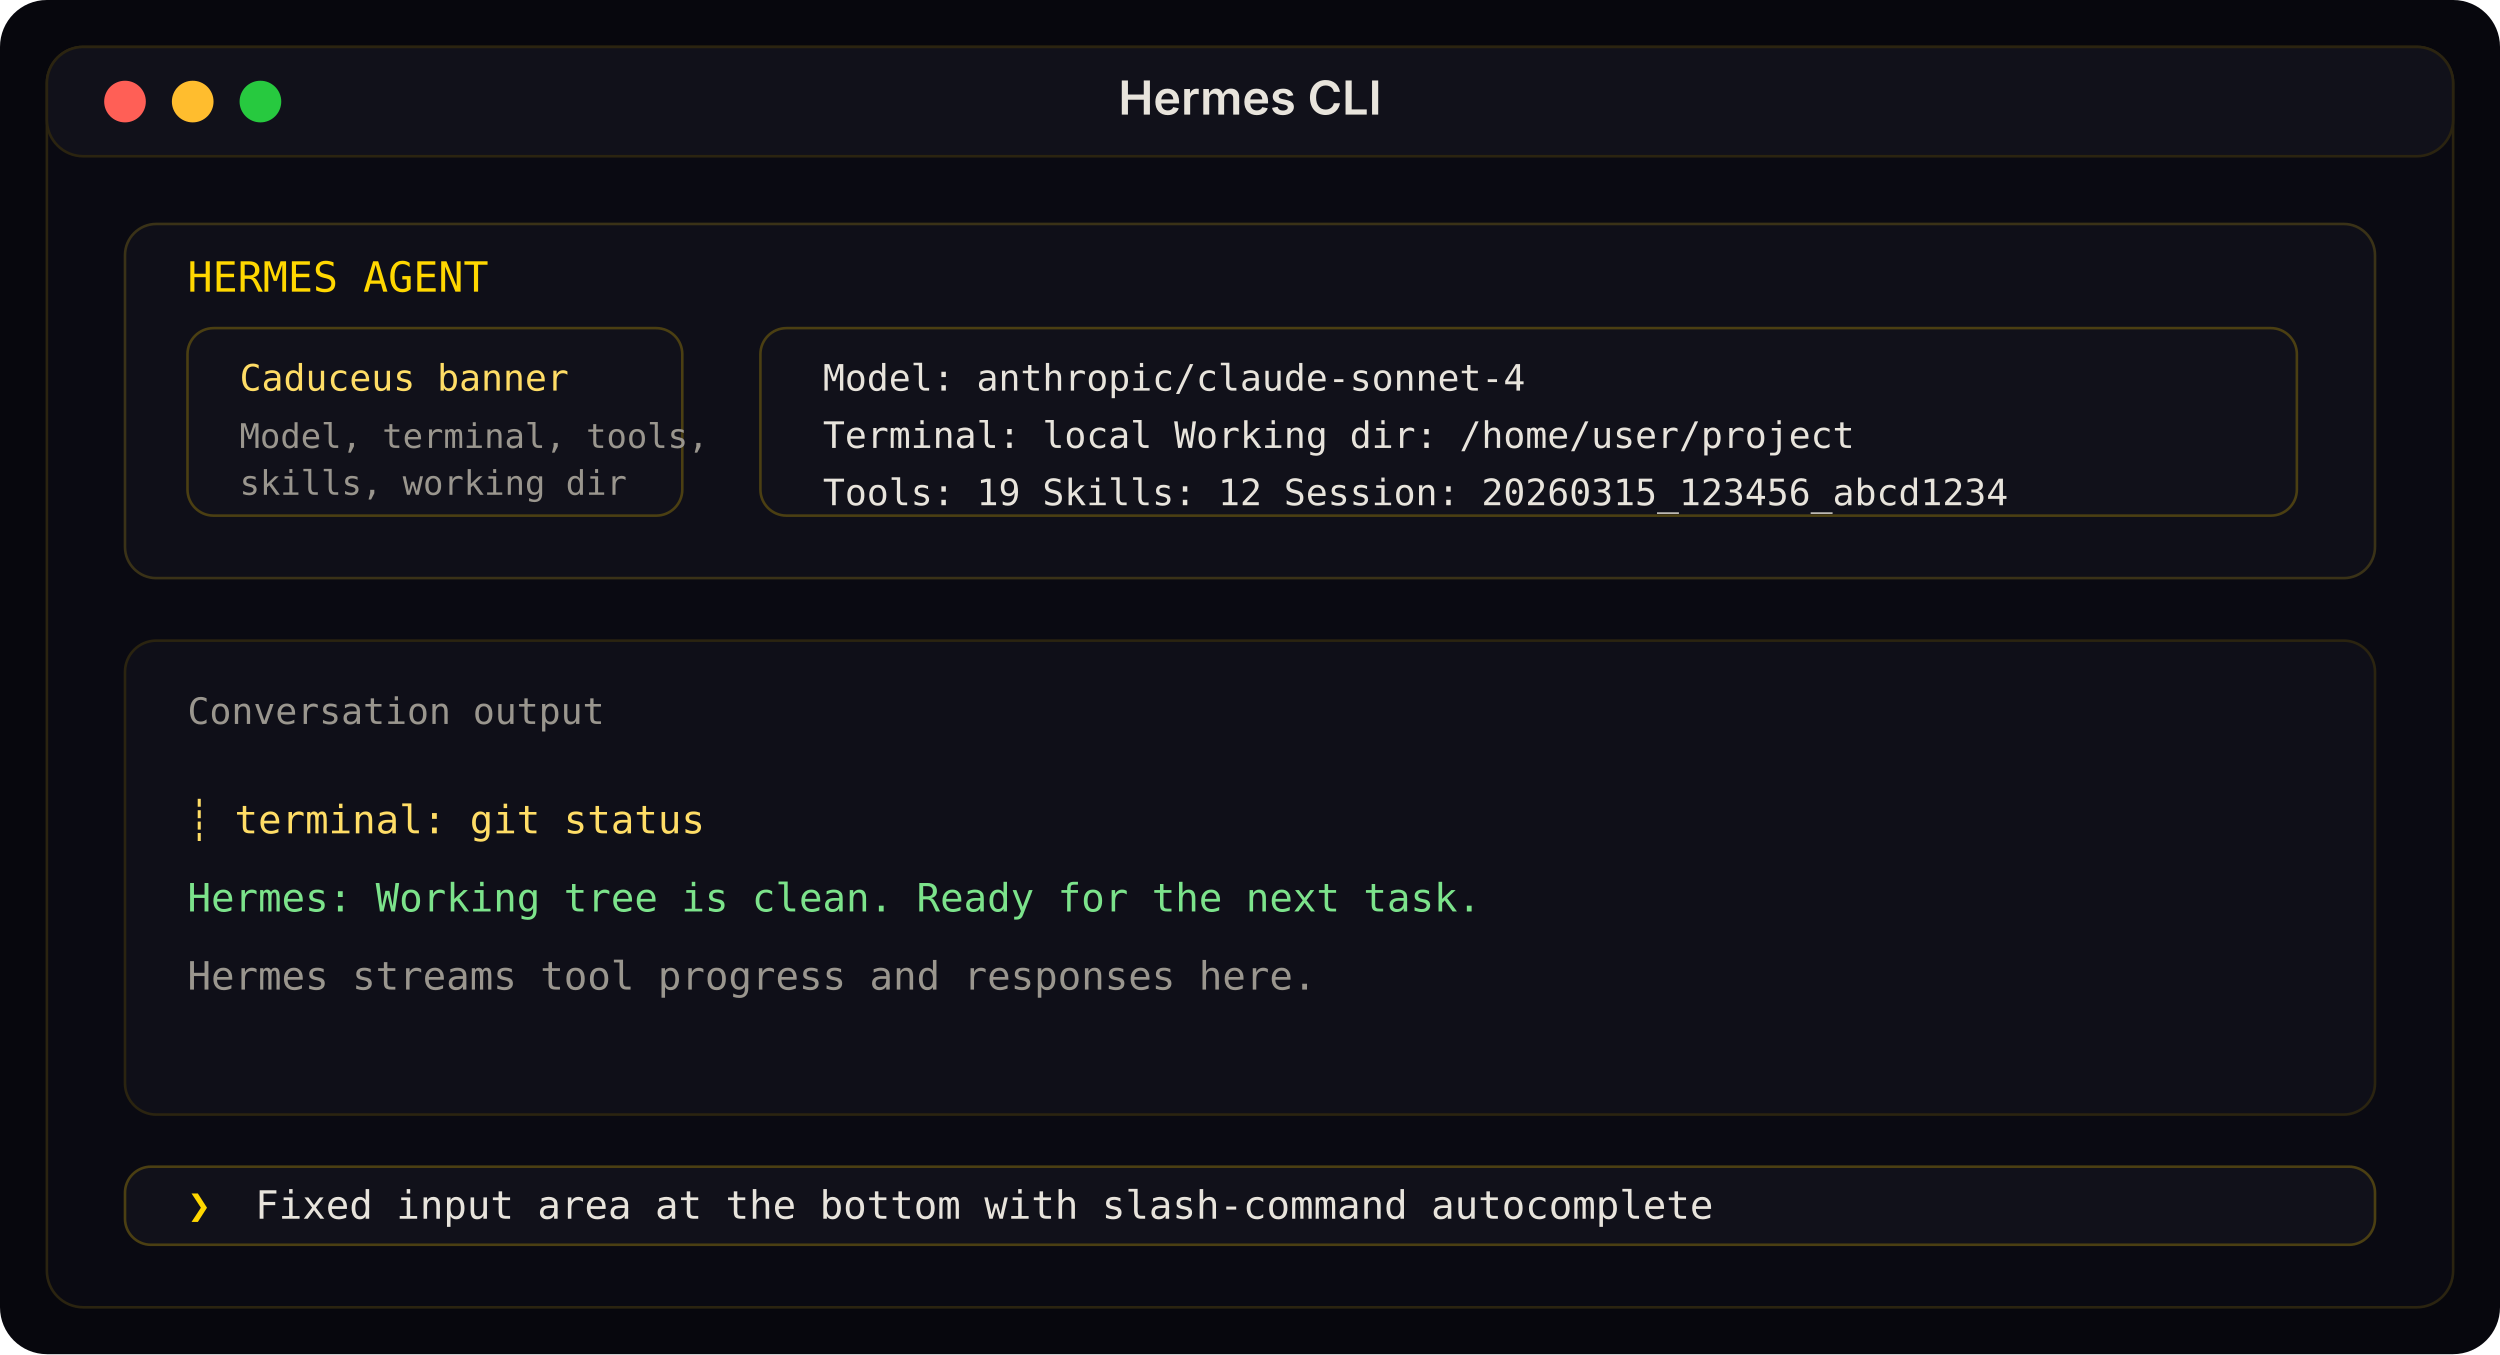
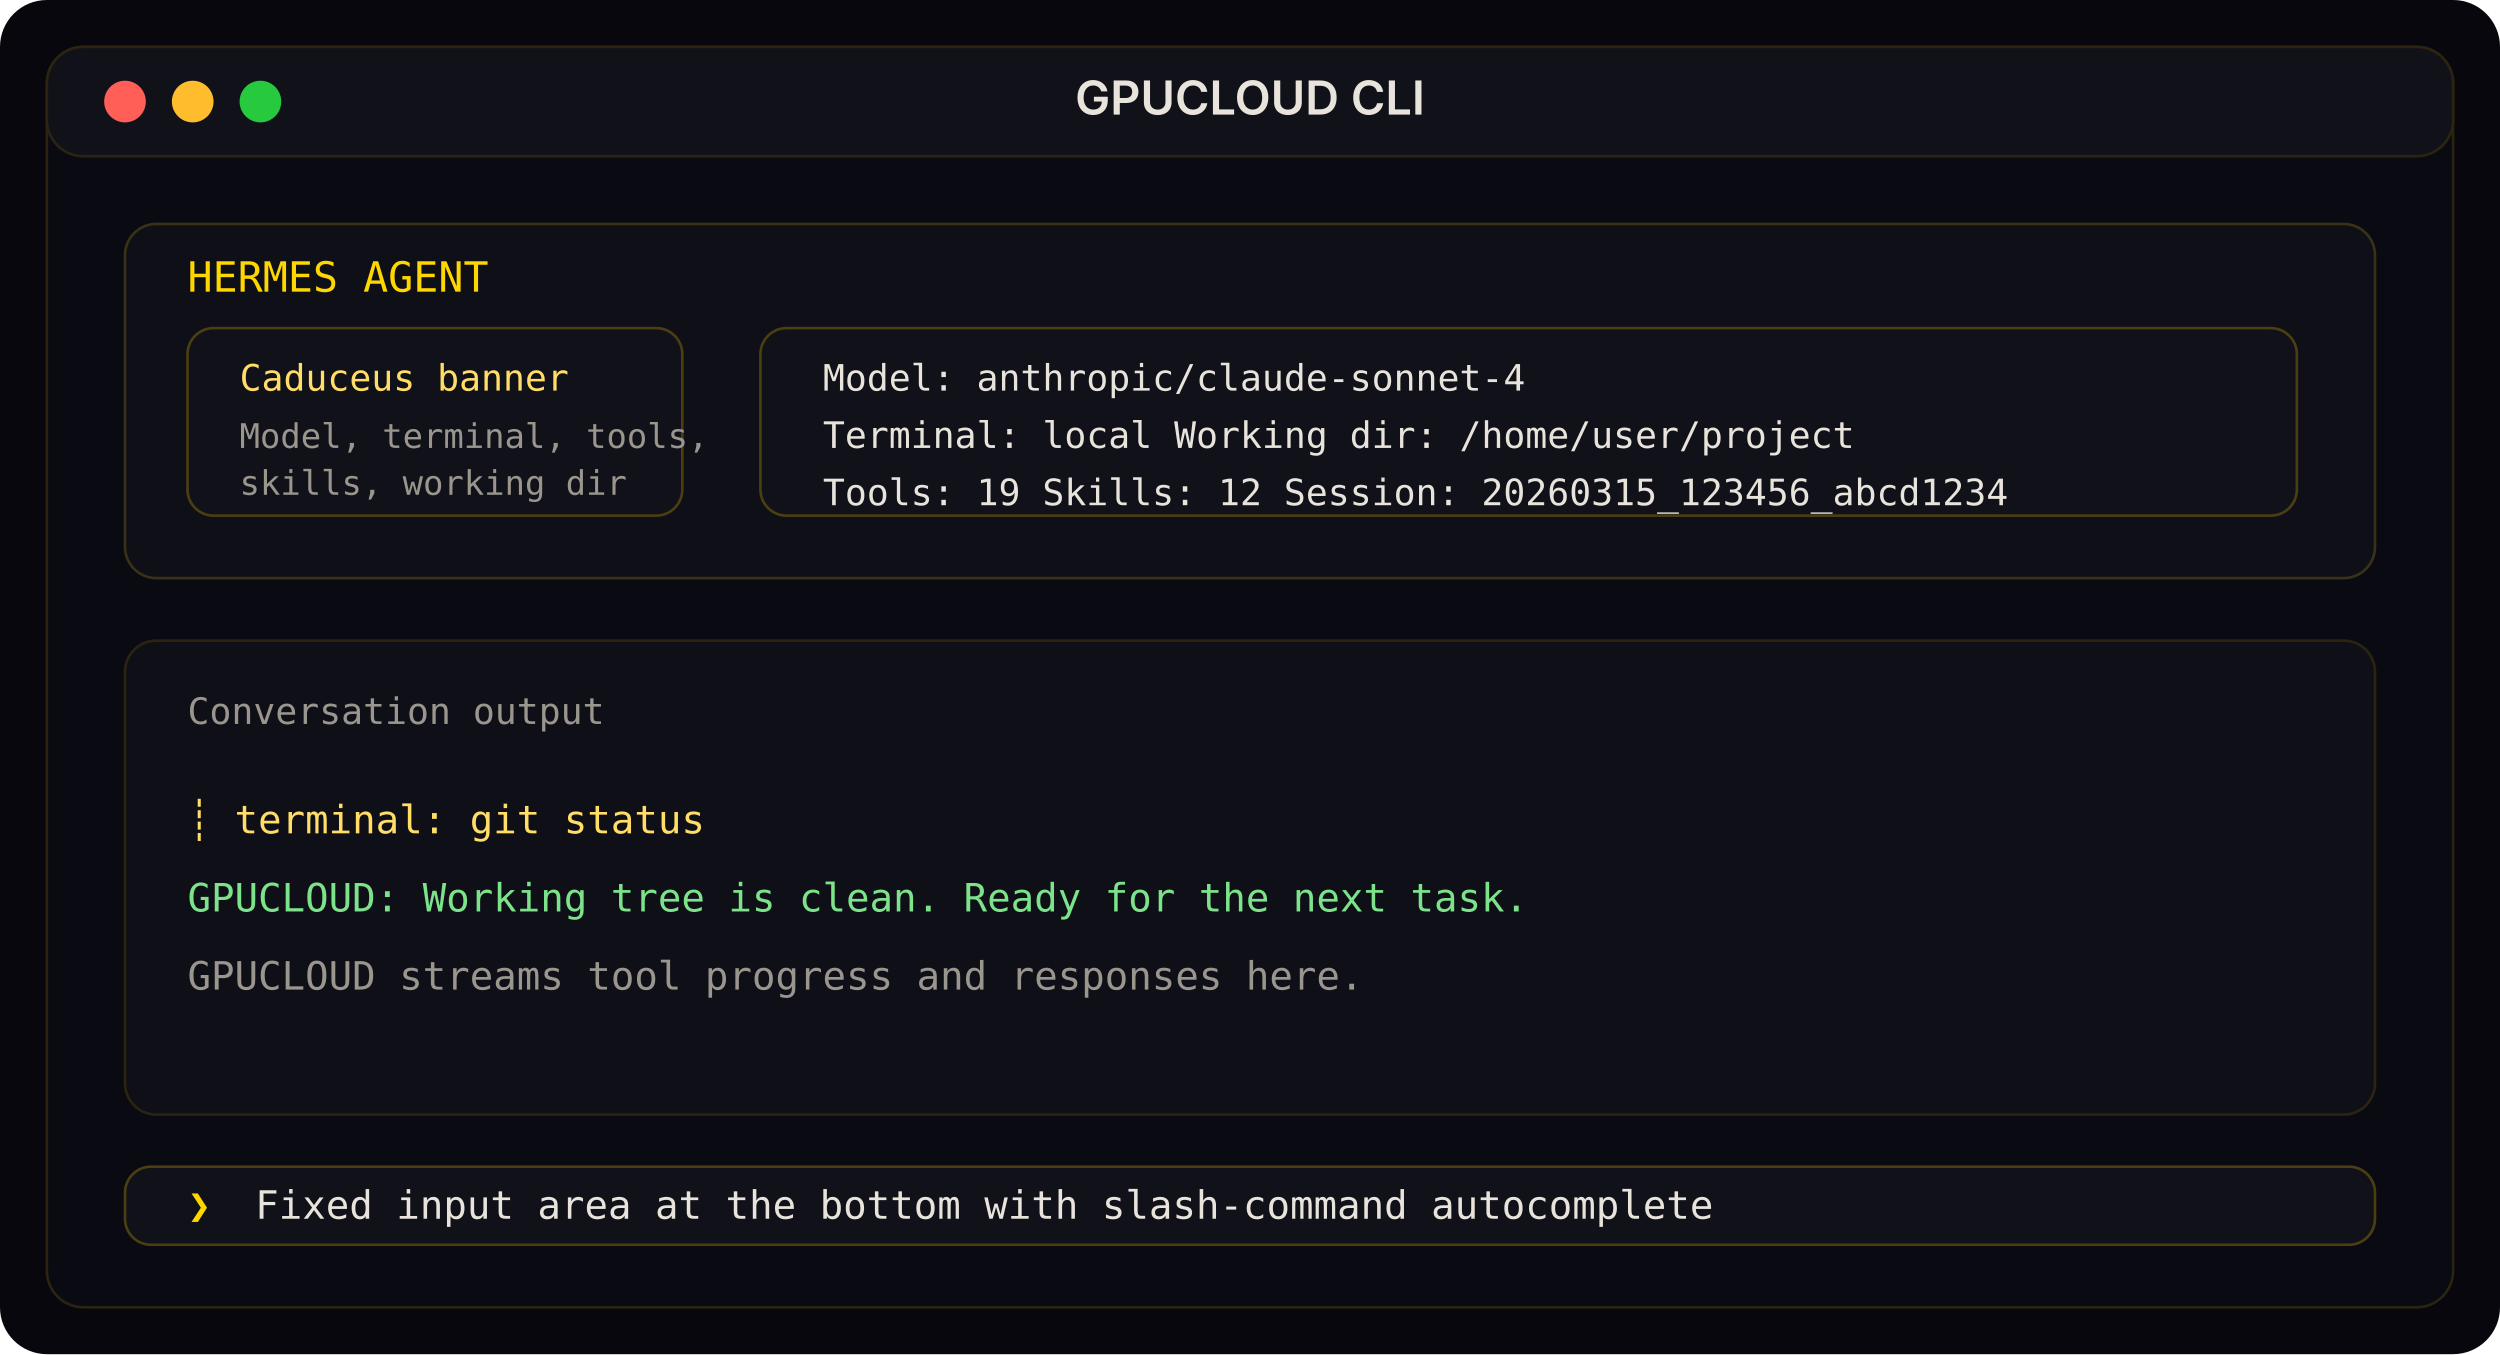
<svg xmlns="http://www.w3.org/2000/svg" width="960" height="520" viewBox="0 0 960 520" role="img" aria-labelledby="title desc">
  <rect width="960" height="520" rx="18" fill="#07070d" />
  <rect x="18" y="18" width="924" height="484" rx="14" fill="#0a0a12" stroke="#2b2410" />
  <rect x="18" y="18" width="924" height="42" rx="14" fill="#11111a" stroke="#2b2410" />
  <circle cx="48" cy="39" r="8" fill="#ff5f56" />
  <circle cx="74" cy="39" r="8" fill="#ffbd2e" />
  <circle cx="100" cy="39" r="8" fill="#27c93f" />
-   <text x="480" y="44" text-anchor="middle" fill="#e8e4dc" font-family="Inter, sans-serif" font-size="18" font-weight="600">Hermes CLI</text>
+   <text x="480" y="44" text-anchor="middle" fill="#e8e4dc" font-family="Inter, sans-serif" font-size="18" font-weight="600">GPUCLOUD CLI</text>
  <rect x="48" y="86" width="864" height="136" rx="12" fill="#0f0f18" stroke="#3a3217" />
  <text x="72" y="112" fill="#ffd700" font-family="JetBrains Mono, monospace" font-size="16">HERMES AGENT</text>
  <rect x="72" y="126" width="190" height="72" rx="10" fill="#11111a" stroke="#4b3f12" />
  <text x="92" y="150" fill="#ffdd66" font-family="JetBrains Mono, monospace" font-size="14">Caduceus banner</text>
  <text x="92" y="172" fill="#9a968e" font-family="JetBrains Mono, monospace" font-size="13">Model, terminal, tools,</text>
  <text x="92" y="190" fill="#9a968e" font-family="JetBrains Mono, monospace" font-size="13">skills, working dir</text>
  <rect x="292" y="126" width="590" height="72" rx="10" fill="#11111a" stroke="#4b3f12" />
  <text x="316" y="150" fill="#e8e4dc" font-family="JetBrains Mono, monospace" font-size="14">Model: anthropic/claude-sonnet-4</text>
  <text x="316" y="172" fill="#e8e4dc" font-family="JetBrains Mono, monospace" font-size="14">Terminal: local   Working dir: /home/user/project</text>
  <text x="316" y="194" fill="#e8e4dc" font-family="JetBrains Mono, monospace" font-size="14">Tools: 19   Skills: 12   Session: 20260315_123456_abcd1234</text>
  <rect x="48" y="246" width="864" height="182" rx="12" fill="#0f0f18" stroke="#2b2410" />
  <text x="72" y="278" fill="#9a968e" font-family="JetBrains Mono, monospace" font-size="14">Conversation output</text>
  <text x="72" y="320" fill="#ffdd66" font-family="JetBrains Mono, monospace" font-size="15">┊ terminal: git status</text>
-   <text x="72" y="350" fill="#7ce38b" font-family="JetBrains Mono, monospace" font-size="15">Hermes: Working tree is clean. Ready for the next task.</text>
-   <text x="72" y="380" fill="#9a968e" font-family="JetBrains Mono, monospace" font-size="15">Hermes streams tool progress and responses here.</text>
+   <text x="72" y="350" fill="#7ce38b" font-family="JetBrains Mono, monospace" font-size="15">GPUCLOUD: Working tree is clean. Ready for the next task.</text>
+   <text x="72" y="380" fill="#9a968e" font-family="JetBrains Mono, monospace" font-size="15">GPUCLOUD streams tool progress and responses here.</text>
  <rect x="48" y="448" width="864" height="30" rx="10" fill="#11111a" stroke="#4b3f12" />
  <text x="72" y="468" fill="#ffd700" font-family="JetBrains Mono, monospace" font-size="15">❯</text>
  <text x="98" y="468" fill="#e8e4dc" font-family="JetBrains Mono, monospace" font-size="15">Fixed input area at the bottom with slash-command autocomplete</text>
</svg>
